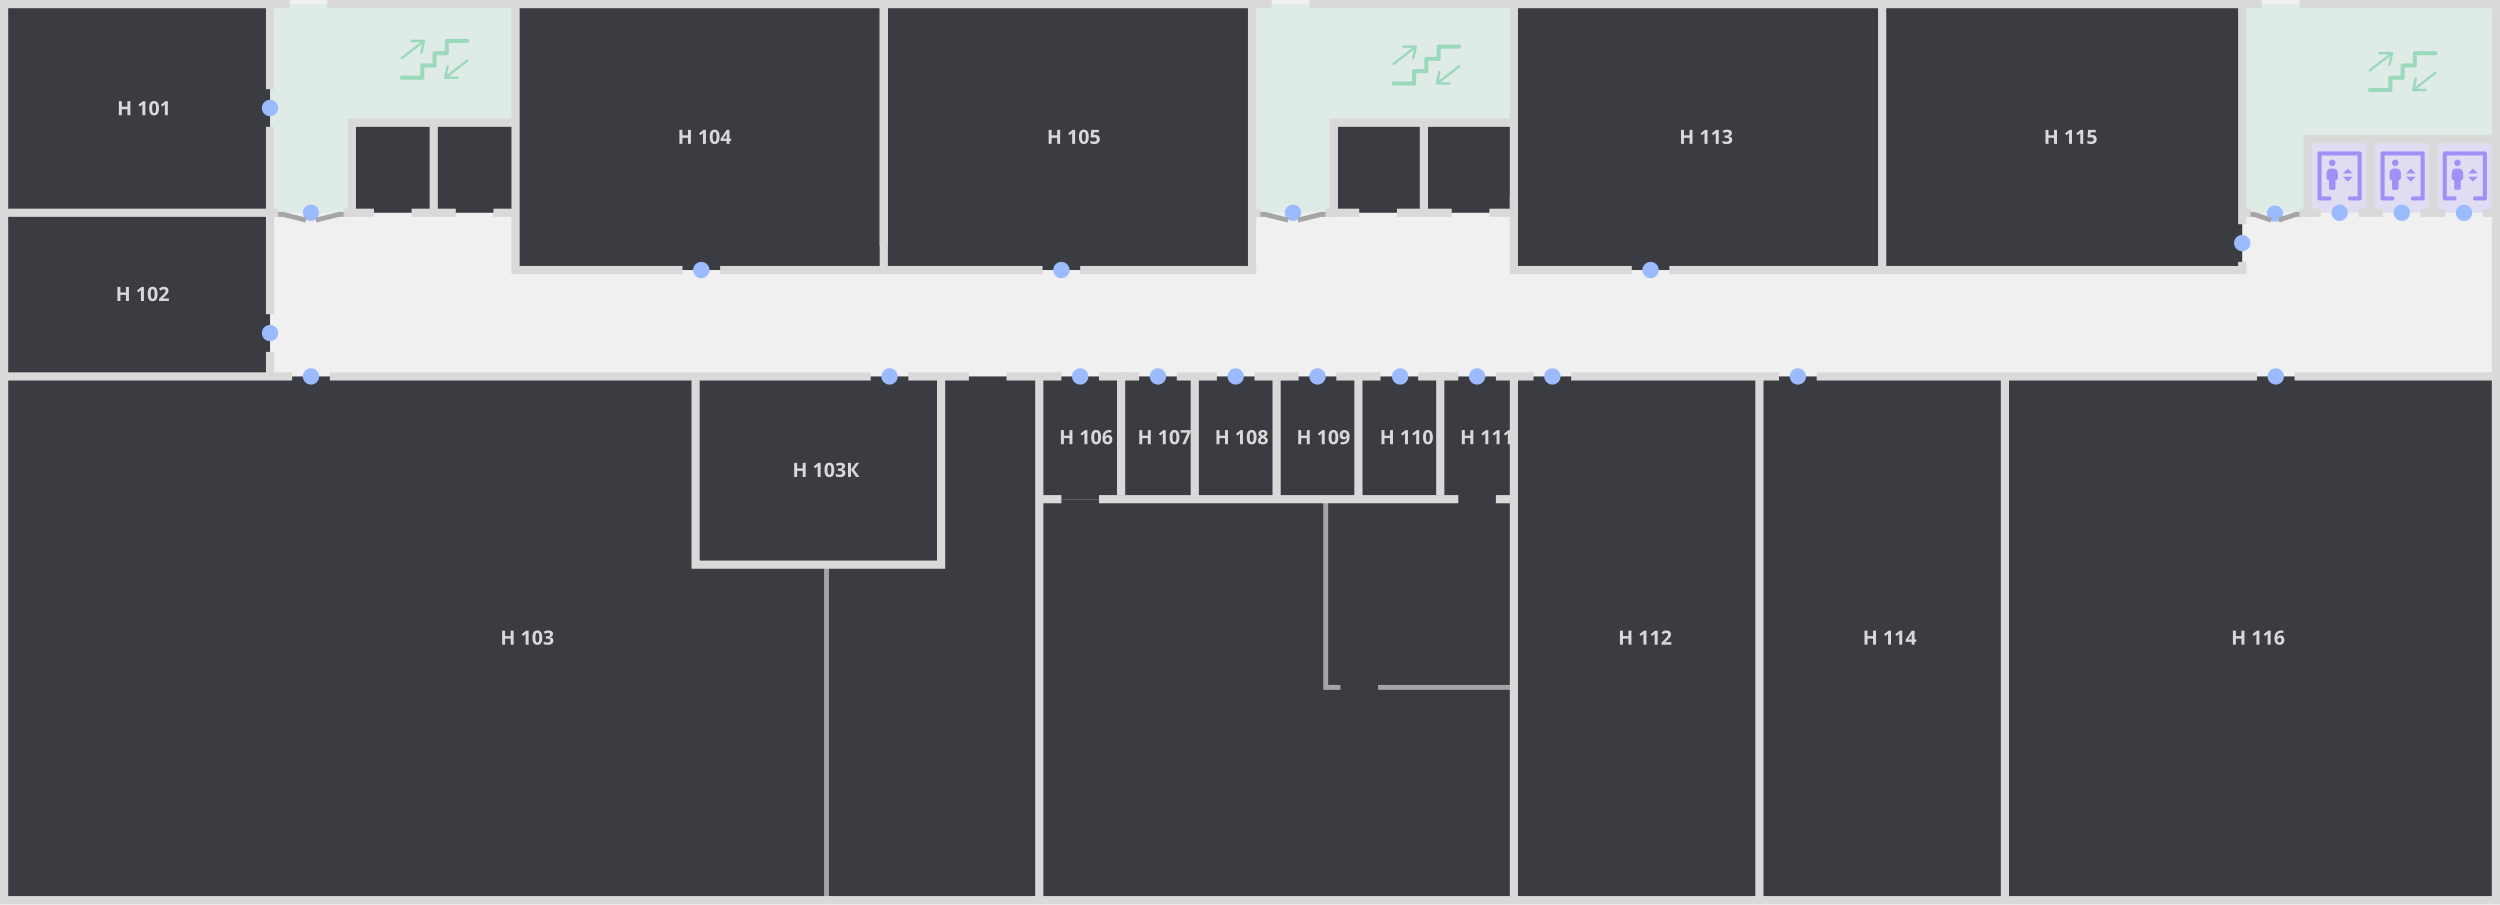
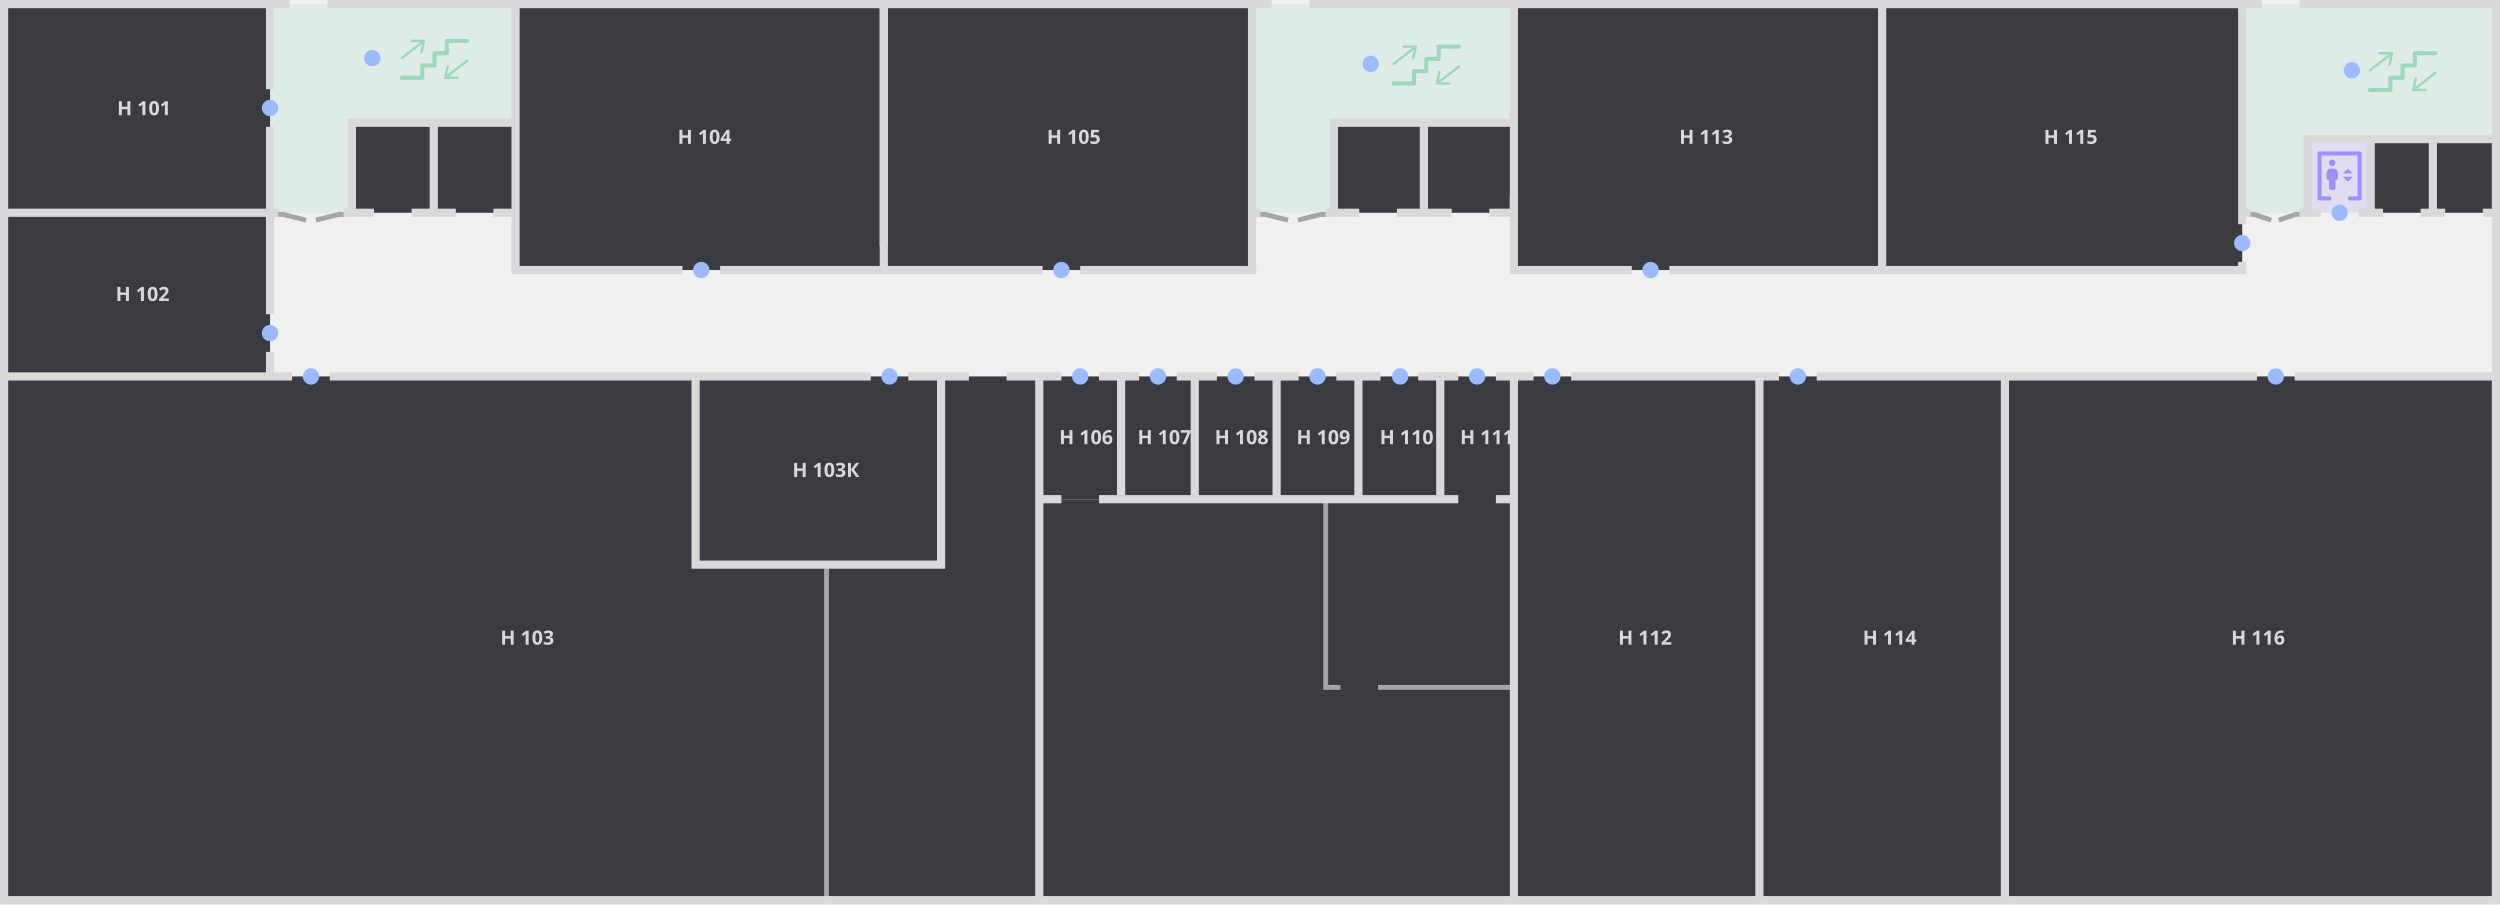
<svg xmlns="http://www.w3.org/2000/svg" width="3055" height="1105" viewBox="0 0 3055 1105" fill="none">
  <g id="N-1" clip-path="url(#clip0_2099_244)">
    <g id="Spaces">
      <rect id="!n-1-5" x="1740" y="150" width="110" height="110" fill="#3B3C41" />
      <rect id="!n-1-4" x="1630" y="150" width="110" height="110" fill="#3B3C41" />
      <rect id="!n-1-3" x="530" y="150" width="100" height="110" fill="#3B3C41" />
      <rect id="!n-1-2" x="430" y="150" width="100" height="110" fill="#3B3C41" />
      <path id="n-1-stair-1" opacity="0.2" d="M2740 5H3050V170H2820V260H2740V5Z" fill="#9CD9BC" />
      <path id="n-1-stair-2" opacity="0.2" d="M1530 5H1690H1850V150H1630V260H1530V5Z" fill="#9CD9BC" />
      <path id="n-1-stair-3" opacity="0.2" d="M330 5H630V150H430V260H330V5Z" fill="#9CD9BC" />
-       <rect id="n-1-lift-3" opacity="0.2" x="2973" y="170" width="77" height="90" fill="#A091F8" />
-       <rect id="n-1-lift-2" opacity="0.2" x="2897" y="170" width="76" height="90" fill="#A091F8" />
+       <rect id="!n-1-lift-3" x="2973" y="170" width="77" height="90" fill="#3B3C41" />
+       <rect id="!n-1-lift-2" x="2897" y="170" width="76" height="90" fill="#3B3C41" />
      <rect id="n-1-lift-1" opacity="0.2" x="2820" y="170" width="77" height="90" fill="#A091F8" />
      <rect id="n-116" x="2450" y="460" width="600" height="640" fill="#3B3C41" />
      <rect id="n-115" x="2300" y="5" width="440" height="325" fill="#3B3C41" />
      <rect id="n-114" x="2150" y="460" width="300" height="640" fill="#3B3C41" />
      <rect id="n-113" x="1850" y="5" width="450" height="325" fill="#3B3C41" />
      <rect id="n-112" x="1850" y="460" width="300" height="640" fill="#3B3C41" />
      <path id="n-111" d="M1761 460H1851L1850 1100H1270V610H1760L1761 460Z" fill="#3B3C41" />
      <rect id="n-110" x="1660" y="460" width="100" height="150" fill="#3B3C41" />
      <rect id="n-109" x="1560" y="460" width="100" height="150" fill="#3B3C41" />
      <rect id="n-108" x="1460" y="460" width="100" height="150" fill="#3B3C41" />
      <rect id="n-107" x="1370" y="460" width="90" height="150" fill="#3B3C41" />
      <rect id="n-106" x="1270" y="460" width="100" height="150" fill="#3B3C41" />
      <rect id="n-105" x="1080" y="5" width="450" height="325" fill="#3B3C41" />
      <rect id="n-104" x="630" y="5" width="450" height="325" fill="#3B3C41" />
      <rect id="n-103k" x="850" y="460" width="300" height="230" fill="#3B3C41" />
      <path id="n-103" d="M5 460H850V690H1150V460H1270V1100H5V460Z" fill="#3B3C41" />
      <rect id="n-102" x="5" y="260" width="325" height="200" fill="#3B3C41" />
      <rect id="n-101" x="5" y="5" width="325" height="255" fill="#3B3C41" />
    </g>
    <g id="Walls">
      <path id="Subtract" fill-rule="evenodd" clip-rule="evenodd" d="M1623 610V837H1638L1638 843H1620H1617V840V610H1623ZM1684 843H1850V837H1684V843Z" fill="#A5A5A7" />
      <path id="Vector 297" d="M1080 300V5" stroke="#D9D9D9" stroke-width="10" />
      <path id="Vector 146" d="M1080 330V5" stroke="#D9D9D9" stroke-width="10" />
      <path id="Vector 304" d="M1560 610L1560 460" stroke="#D9D9D9" stroke-width="10" />
      <path id="Vector 305" d="M1460 610L1460 460" stroke="#D9D9D9" stroke-width="10" />
      <path id="Vector 306" d="M1370 605L1370 455" stroke="#D9D9D9" stroke-width="10" />
      <path id="Vector 307" d="M1760 605L1760 455" stroke="#D9D9D9" stroke-width="10" />
      <path id="Vector 308" d="M1660 610L1660 460" stroke="#D9D9D9" stroke-width="10" />
      <path id="Vector 301" d="M1270 1100V460" stroke="#D9D9D9" stroke-width="10" />
      <path id="Vector 312" d="M1010 1100L1010 690" stroke="#A5A5A7" stroke-width="6" />
      <path id="Vector 302" d="M1850 1100V460" stroke="#D9D9D9" stroke-width="10" />
      <path id="Vector 310" d="M2150 1100V460" stroke="#D9D9D9" stroke-width="10" />
      <path id="Vector 311" d="M2450 1100V460" stroke="#D9D9D9" stroke-width="10" />
      <path id="Vector 300" d="M2300 330V5" stroke="#D9D9D9" stroke-width="10" />
      <path id="Vector 296" d="M1850 330V5" stroke="#D9D9D9" stroke-width="10" />
      <path id="Vector 295" d="M1530 330L1530 5" stroke="#D9D9D9" stroke-width="10" />
      <path id="Vector 149" d="M1740 150V260" stroke="#D9D9D9" stroke-width="10" />
      <path id="Subtract_2" fill-rule="evenodd" clip-rule="evenodd" d="M1850 145H1630H1625V150L1625 260V265H1630H1661V255H1635L1635 155H1850V145ZM1707 255V265H1774V255H1707ZM1845 265H1820V255H1845V240H1855V260V270H1845V265Z" fill="#D9D9D9" />
      <path id="Vector 206" d="M630 5L630 330" stroke="#D9D9D9" stroke-width="10" />
      <path id="Vector 214" d="M530 150L530 260" stroke="#D9D9D9" stroke-width="10" />
      <path id="Vector 293" d="M850 460L850 690L1150 690L1150 460" stroke="#D9D9D9" stroke-width="10" />
      <path id="Vector 227" d="M2973 170V260" stroke="#D9D9D9" stroke-width="10" />
      <path id="Vector 226" d="M2897 170V260" stroke="#D9D9D9" stroke-width="10" />
      <path id="Subtract_3" fill-rule="evenodd" clip-rule="evenodd" d="M2820 165L2815 165V170V260V265H2820H2836L2836 255H2825V175L3050 175V165L2820 165ZM2882 255V265H2912V255H2882ZM2958 265H2988V255H2958V265ZM3050 265H3034V255H3050V265Z" fill="#D9D9D9" />
      <path id="Subtract_4" fill-rule="evenodd" clip-rule="evenodd" d="M425 145H430H630V155H435V255H457L457 265H430H425V260V150V145ZM557 265H503V255H557V265ZM603 265H630V255H603V265Z" fill="#D9D9D9" />
      <path id="Subtract_5" fill-rule="evenodd" clip-rule="evenodd" d="M1540 265L1540 255H1530V265H1540ZM1620 265H1630V255H1620V265Z" fill="#D9D9D9" />
      <path id="Vector 285" d="M2740 260H2750" stroke="#D9D9D9" stroke-width="10" />
      <path id="Vector 286" d="M2810 260H2820" stroke="#D9D9D9" stroke-width="10" />
      <path id="Vector 283" d="M5 260L330 260" stroke="#D9D9D9" stroke-width="10" />
      <path id="Subtract_6" fill-rule="evenodd" clip-rule="evenodd" d="M340 265L340 255H330V265H340ZM420 265H430V255H420V265Z" fill="#D9D9D9" />
      <path id="Subtract_7" fill-rule="evenodd" clip-rule="evenodd" d="M2758 465V455H2220V465H2758ZM2804 465H3050V455H2804V465ZM2174 455V465H1920V455H2174ZM1874 465V455H1828V465H1874ZM1782 455V465H1733V455H1782ZM1687 465V455H1633V465H1687ZM1587 455V465H1533V455H1587ZM1487 465V455H1438V465H1487ZM1392 455V465H1343V455H1392ZM1297 465V455H1230V465H1297ZM1184 455V465H1110V455H1184ZM1064 465V455H403V465H1064ZM357 455V465H5V455H357Z" fill="#D9D9D9" />
      <path id="Subtract_8" fill-rule="evenodd" clip-rule="evenodd" d="M1782 615V605L1343 605V615L1782 615ZM1828 615L1850 615V605L1828 605V615ZM1297 605L1297 615L1270 615V605L1297 605Z" fill="#D9D9D9" />
      <path id="Subtract_9" fill-rule="evenodd" clip-rule="evenodd" d="M1274 335V325H880V335H1274ZM1320 335H1535V325H1320V335ZM834 325V335H625V325H834Z" fill="#D9D9D9" />
      <path id="Subtract_10" fill-rule="evenodd" clip-rule="evenodd" d="M1994 335V325L1845 325V335L1994 335ZM2040 335L2745 335V325L2040 325V335Z" fill="#D9D9D9" />
      <path id="Subtract_11" fill-rule="evenodd" clip-rule="evenodd" d="M2745 274L2745 5H2735L2735 274H2745ZM2745 320H2735L2735 330H2745V320Z" fill="#D9D9D9" />
      <path id="Subtract_12" fill-rule="evenodd" clip-rule="evenodd" d="M325 460L325 430H335L335 460H325ZM335 384H325L325 155H335L335 384ZM335 109H325L325 5H335L335 109Z" fill="#D9D9D9" />
      <path id="Subtract_13" fill-rule="evenodd" clip-rule="evenodd" d="M1554 10V0H400V10H1554ZM1600 10H2764V0H1600V10ZM5 0H354V10H10V1095H3045V10H2810V0H3050H3055V5V1100V1105H3050H5H1.33514e-05V1100V5V0H5Z" fill="#D9D9D9" />
    </g>
    <g id="Textes">
      <text id="b_n_116" fill="#D9D9D9" xml:space="preserve" style="white-space: pre" font-family="GothamSSm" font-size="24" font-weight="bold" letter-spacing="0em">
        <tspan x="2726.47" y="787.8">Н 116</tspan>
      </text>
      <text id="b_n_115" fill="#D9D9D9" xml:space="preserve" style="white-space: pre" font-family="GothamSSm" font-size="24" font-weight="bold" letter-spacing="0em">
        <tspan x="2497.46" y="175.8">Н 115</tspan>
      </text>
      <text id="b_n_114" fill="#D9D9D9" xml:space="preserve" style="white-space: pre" font-family="GothamSSm" font-size="24" font-weight="bold" letter-spacing="0em">
        <tspan x="2276.29" y="787.8">Н 114</tspan>
      </text>
      <text id="b_n_113" fill="#D9D9D9" xml:space="preserve" style="white-space: pre" font-family="GothamSSm" font-size="24" font-weight="bold" letter-spacing="0em">
        <tspan x="2052.04" y="175.8">Н 113</tspan>
      </text>
      <text id="b_n_112" fill="#D9D9D9" xml:space="preserve" style="white-space: pre" font-family="GothamSSm" font-size="24" font-weight="bold" letter-spacing="0em">
        <tspan x="1977.41" y="787.8">Н 112</tspan>
      </text>
      <text id="b_n_111" fill="#D9D9D9" xml:space="preserve" style="white-space: pre" font-family="GothamSSm" font-size="24" font-weight="bold" letter-spacing="0em">
        <tspan x="1784.21" y="542.8">Н 111</tspan>
      </text>
      <text id="b_n_110" fill="#D9D9D9" xml:space="preserve" style="white-space: pre" font-family="GothamSSm" font-size="24" font-weight="bold" letter-spacing="0em">
        <tspan x="1686.02" y="542.8">Н 110</tspan>
      </text>
      <text id="b_n_109" fill="#D9D9D9" xml:space="preserve" style="white-space: pre" font-family="GothamSSm" font-size="24" font-weight="bold" letter-spacing="0em">
        <tspan x="1584.31" y="542.8">Н 109</tspan>
      </text>
      <text id="b_n_108" fill="#D9D9D9" xml:space="preserve" style="white-space: pre" font-family="GothamSSm" font-size="24" font-weight="bold" letter-spacing="0em">
        <tspan x="1484.38" y="542.8">Н 108</tspan>
      </text>
      <text id="b_n_107" fill="#D9D9D9" xml:space="preserve" style="white-space: pre" font-family="GothamSSm" font-size="24" font-weight="bold" letter-spacing="0em">
        <tspan x="1390.06" y="542.8">Н 107</tspan>
      </text>
      <text id="b_n_106" fill="#D9D9D9" xml:space="preserve" style="white-space: pre" font-family="GothamSSm" font-size="24" font-weight="bold" letter-spacing="0em">
        <tspan x="1294.29" y="542.8">Н 106</tspan>
      </text>
      <text id="b_n_105" fill="#D9D9D9" xml:space="preserve" style="white-space: pre" font-family="GothamSSm" font-size="24" font-weight="bold" letter-spacing="0em">
        <tspan x="1279.28" y="175.8">Н 105</tspan>
      </text>
      <text id="b_n_104" fill="#D9D9D9" xml:space="preserve" style="white-space: pre" font-family="GothamSSm" font-size="24" font-weight="bold" letter-spacing="0em">
        <tspan x="828.109" y="175.8">Н 104</tspan>
      </text>
      <text id="b_n_103Ð" fill="#D9D9D9" xml:space="preserve" style="white-space: pre" font-family="GothamSSm" font-size="24" font-weight="bold" letter-spacing="0em">
        <tspan x="968.32" y="582.8">Н 103К</tspan>
      </text>
      <text id="b_n_103" fill="#D9D9D9" xml:space="preserve" style="white-space: pre" font-family="GothamSSm" font-size="24" font-weight="bold" letter-spacing="0em">
        <tspan x="611.453" y="787.8">Н 103</tspan>
      </text>
      <text id="b_n_102" fill="#D9D9D9" xml:space="preserve" style="white-space: pre" font-family="GothamSSm" font-size="24" font-weight="bold" letter-spacing="0em">
        <tspan x="141.348" y="367.8">Н 102</tspan>
      </text>
      <text id="b_n_101" fill="#D9D9D9" xml:space="preserve" style="white-space: pre" font-family="GothamSSm" font-size="24" font-weight="bold" letter-spacing="0em">
        <tspan x="143.117" y="140.8">Н 101</tspan>
      </text>
    </g>
    <g id="Entrances">
-       <circle id="30" cx="1580" cy="260" r="10" fill="#9CBBFF" />
-       <circle id="28" cx="380" cy="260" r="10" fill="#9CBBFF" />
-       <circle id="27" cx="3011" cy="260" r="10" fill="#9CBBFF" />
-       <circle id="26" cx="2935" cy="260" r="10" fill="#9CBBFF" />
+       <circle id="30" cx="1675" cy="78" r="10" fill="#9CBBFF" />
+       <circle id="28" cx="455" cy="71" r="10" fill="#9CBBFF" />
      <circle id="25" cx="2859" cy="260" r="10" fill="#9CBBFF" />
      <circle id="24" cx="2781" cy="460" r="10" fill="#9CBBFF" />
-       <circle id="23" cx="2780" cy="261" r="10" fill="#9CBBFF" />
+       <circle id="23" cx="2874" cy="86" r="10" fill="#9CBBFF" />
      <circle id="22" cx="2740" cy="297" r="10" fill="#9CBBFF" />
      <circle id="21" cx="2197" cy="460" r="10" fill="#9CBBFF" />
      <circle id="20" cx="2017" cy="330" r="10" fill="#9CBBFF" />
      <circle id="16" cx="1897" cy="460" r="10" fill="#9CBBFF" />
      <circle id="15" cx="1805" cy="460" r="10" fill="#9CBBFF" />
      <circle id="14" cx="1711" cy="460" r="10" fill="#9CBBFF" />
      <circle id="13" cx="1610" cy="460" r="10" fill="#9CBBFF" />
      <circle id="12" cx="1510" cy="460" r="10" fill="#9CBBFF" />
      <circle id="11" cx="1415" cy="460" r="10" fill="#9CBBFF" />
      <circle id="10" cx="1320" cy="460" r="10" fill="#9CBBFF" />
      <circle id="8" cx="1297" cy="330" r="10" fill="#9CBBFF" />
      <circle id="7" cx="1087" cy="460" r="10" fill="#9CBBFF" />
      <circle id="6" cx="857" cy="330" r="10" fill="#9CBBFF" />
      <circle id="5" cx="380" cy="460" r="10" fill="#9CBBFF" />
      <circle id="4" cx="330" cy="407" r="10" fill="#9CBBFF" />
      <circle id="1" cx="330" cy="132" r="10" fill="#9CBBFF" />
    </g>
    <g id="Icons">
      <g id="Elevator">
        <g id="Vector">
          <path d="M2875 212L2869 206L2863 212H2875Z" fill="#A091F8" />
          <path d="M2875 216L2869 222L2863 216H2875Z" fill="#A091F8" />
          <path d="M2857 212C2857 209 2855 206 2852 206H2848C2845 206 2843 209 2843 212V217C2843 219 2844.5 220.5 2846 220.5V230C2846 231.6 2847.33 232 2848 232H2852C2852.67 232 2854 231.6 2854 230V220.5C2855.5 220.5 2857 219 2857 217V212Z" fill="#A091F8" />
          <path d="M2854 199C2854 201.209 2852.21 203 2850 203C2847.79 203 2846 201.209 2846 199C2846 196.791 2847.79 195 2850 195C2852.21 195 2854 196.791 2854 199Z" fill="#A091F8" />
        </g>
        <path id="Vector 201" d="M2846.5 242.5H2834.5V187.5H2883.5V242.5H2871.5" stroke="#A091F8" stroke-width="5" stroke-linecap="round" stroke-linejoin="round" />
-       </g>
-       <g id="Elevator_2">
-         <g id="Vector_2">
-           <path d="M2952 212L2946 206L2940 212H2952Z" fill="#A091F8" />
-           <path d="M2952 216L2946 222L2940 216H2952Z" fill="#A091F8" />
-           <path d="M2934 212C2934 209 2932 206 2929 206H2925C2922 206 2920 209 2920 212V217C2920 219 2921.5 220.5 2923 220.5V230C2923 231.6 2924.33 232 2925 232H2929C2929.67 232 2931 231.6 2931 230V220.5C2932.5 220.5 2934 219 2934 217V212Z" fill="#A091F8" />
-           <path d="M2931 199C2931 201.209 2929.21 203 2927 203C2924.79 203 2923 201.209 2923 199C2923 196.791 2924.79 195 2927 195C2929.21 195 2931 196.791 2931 199Z" fill="#A091F8" />
-         </g>
-         <path id="Vector 201_2" d="M2923.5 242.5H2911.5V187.5H2960.5V242.5H2948.5" stroke="#A091F8" stroke-width="5" stroke-linecap="round" stroke-linejoin="round" />
-       </g>
-       <g id="Elevator_3">
-         <g id="Vector_3">
-           <path d="M3028 212L3022 206L3016 212H3028Z" fill="#A091F8" />
-           <path d="M3028 216L3022 222L3016 216H3028Z" fill="#A091F8" />
-           <path d="M3010 212C3010 209 3008 206 3005 206H3001C2998 206 2996 209 2996 212V217C2996 219 2997.5 220.5 2999 220.5V230C2999 231.6 3000.33 232 3001 232H3005C3005.67 232 3007 231.6 3007 230V220.5C3008.5 220.5 3010 219 3010 217V212Z" fill="#A091F8" />
-           <path d="M3007 199C3007 201.209 3005.21 203 3003 203C3000.79 203 2999 201.209 2999 199C2999 196.791 3000.79 195 3003 195C3005.21 195 3007 196.791 3007 199Z" fill="#A091F8" />
-         </g>
-         <path id="Vector 201_3" d="M2999.5 242.5H2987.5V187.5H3036.5V242.5H3024.5" stroke="#A091F8" stroke-width="5" stroke-linecap="round" stroke-linejoin="round" />
      </g>
      <g id="Stair">
        <g id="Stair frame">
          <path id="Vector 152" d="M2976 65H2951V80H2936V95H2921V110H2896" stroke="#9CD9BC" stroke-width="5" stroke-linecap="round" stroke-linejoin="round" />
          <path id="Vector 154" d="M2908 65H2923M2923 65L2920 79M2923 65L2896 86" stroke="#9CD9BC" stroke-width="3" stroke-linecap="round" stroke-linejoin="round" />
          <path id="Vector 155" d="M2964 110H2949M2949 110L2952 96M2949 110L2976 89" stroke="#9CD9BC" stroke-width="3" stroke-linecap="round" stroke-linejoin="round" />
        </g>
      </g>
      <g id="Stair_2">
        <g id="Stair frame_2">
          <path id="Vector 152_2" d="M1783 57H1758V72H1743V87H1728V102H1703" stroke="#9CD9BC" stroke-width="5" stroke-linecap="round" stroke-linejoin="round" />
          <path id="Vector 154_2" d="M1715 57H1730M1730 57L1727 71M1730 57L1703 78" stroke="#9CD9BC" stroke-width="3" stroke-linecap="round" stroke-linejoin="round" />
          <path id="Vector 155_2" d="M1771 102H1756M1756 102L1759 88M1756 102L1783 81" stroke="#9CD9BC" stroke-width="3" stroke-linecap="round" stroke-linejoin="round" />
        </g>
      </g>
      <g id="Stair_3">
        <g id="Stair frame_3">
          <path id="Vector 152_3" d="M571 50H546V65H531V80H516V95H491" stroke="#9CD9BC" stroke-width="5" stroke-linecap="round" stroke-linejoin="round" />
          <path id="Vector 154_3" d="M503 50H518M518 50L515 64M518 50L491 71" stroke="#9CD9BC" stroke-width="3" stroke-linecap="round" stroke-linejoin="round" />
          <path id="Vector 155_3" d="M559 95H544M544 95L547 81M544 95L571 74" stroke="#9CD9BC" stroke-width="3" stroke-linecap="round" stroke-linejoin="round" />
        </g>
      </g>
      <g id="Doors">
        <path id="Vector 301_2" d="M374 269L346 262H340" stroke="#A5A5A7" stroke-width="6" />
        <path id="Vector 302_2" d="M386 269L414 262H420" stroke="#A5A5A7" stroke-width="6" />
      </g>
      <g id="Doors_2">
        <path id="Vector 301_3" d="M1574 269L1546 262H1540" stroke="#A5A5A7" stroke-width="6" />
        <path id="Vector 302_3" d="M1586 269L1614 262H1620" stroke="#A5A5A7" stroke-width="6" />
      </g>
      <g id="Doors_3">
        <path id="Vector 301_4" d="M2775.5 269L2754.5 262H2750" stroke="#A5A5A7" stroke-width="6" />
        <path id="Vector 302_4" d="M2784.5 269L2805.5 262H2810" stroke="#A5A5A7" stroke-width="6" />
      </g>
    </g>
  </g>
  <defs>
    <clipPath id="clip0_2099_244">
      <rect width="3055" height="1105" fill="white" />
    </clipPath>
  </defs>
</svg>
